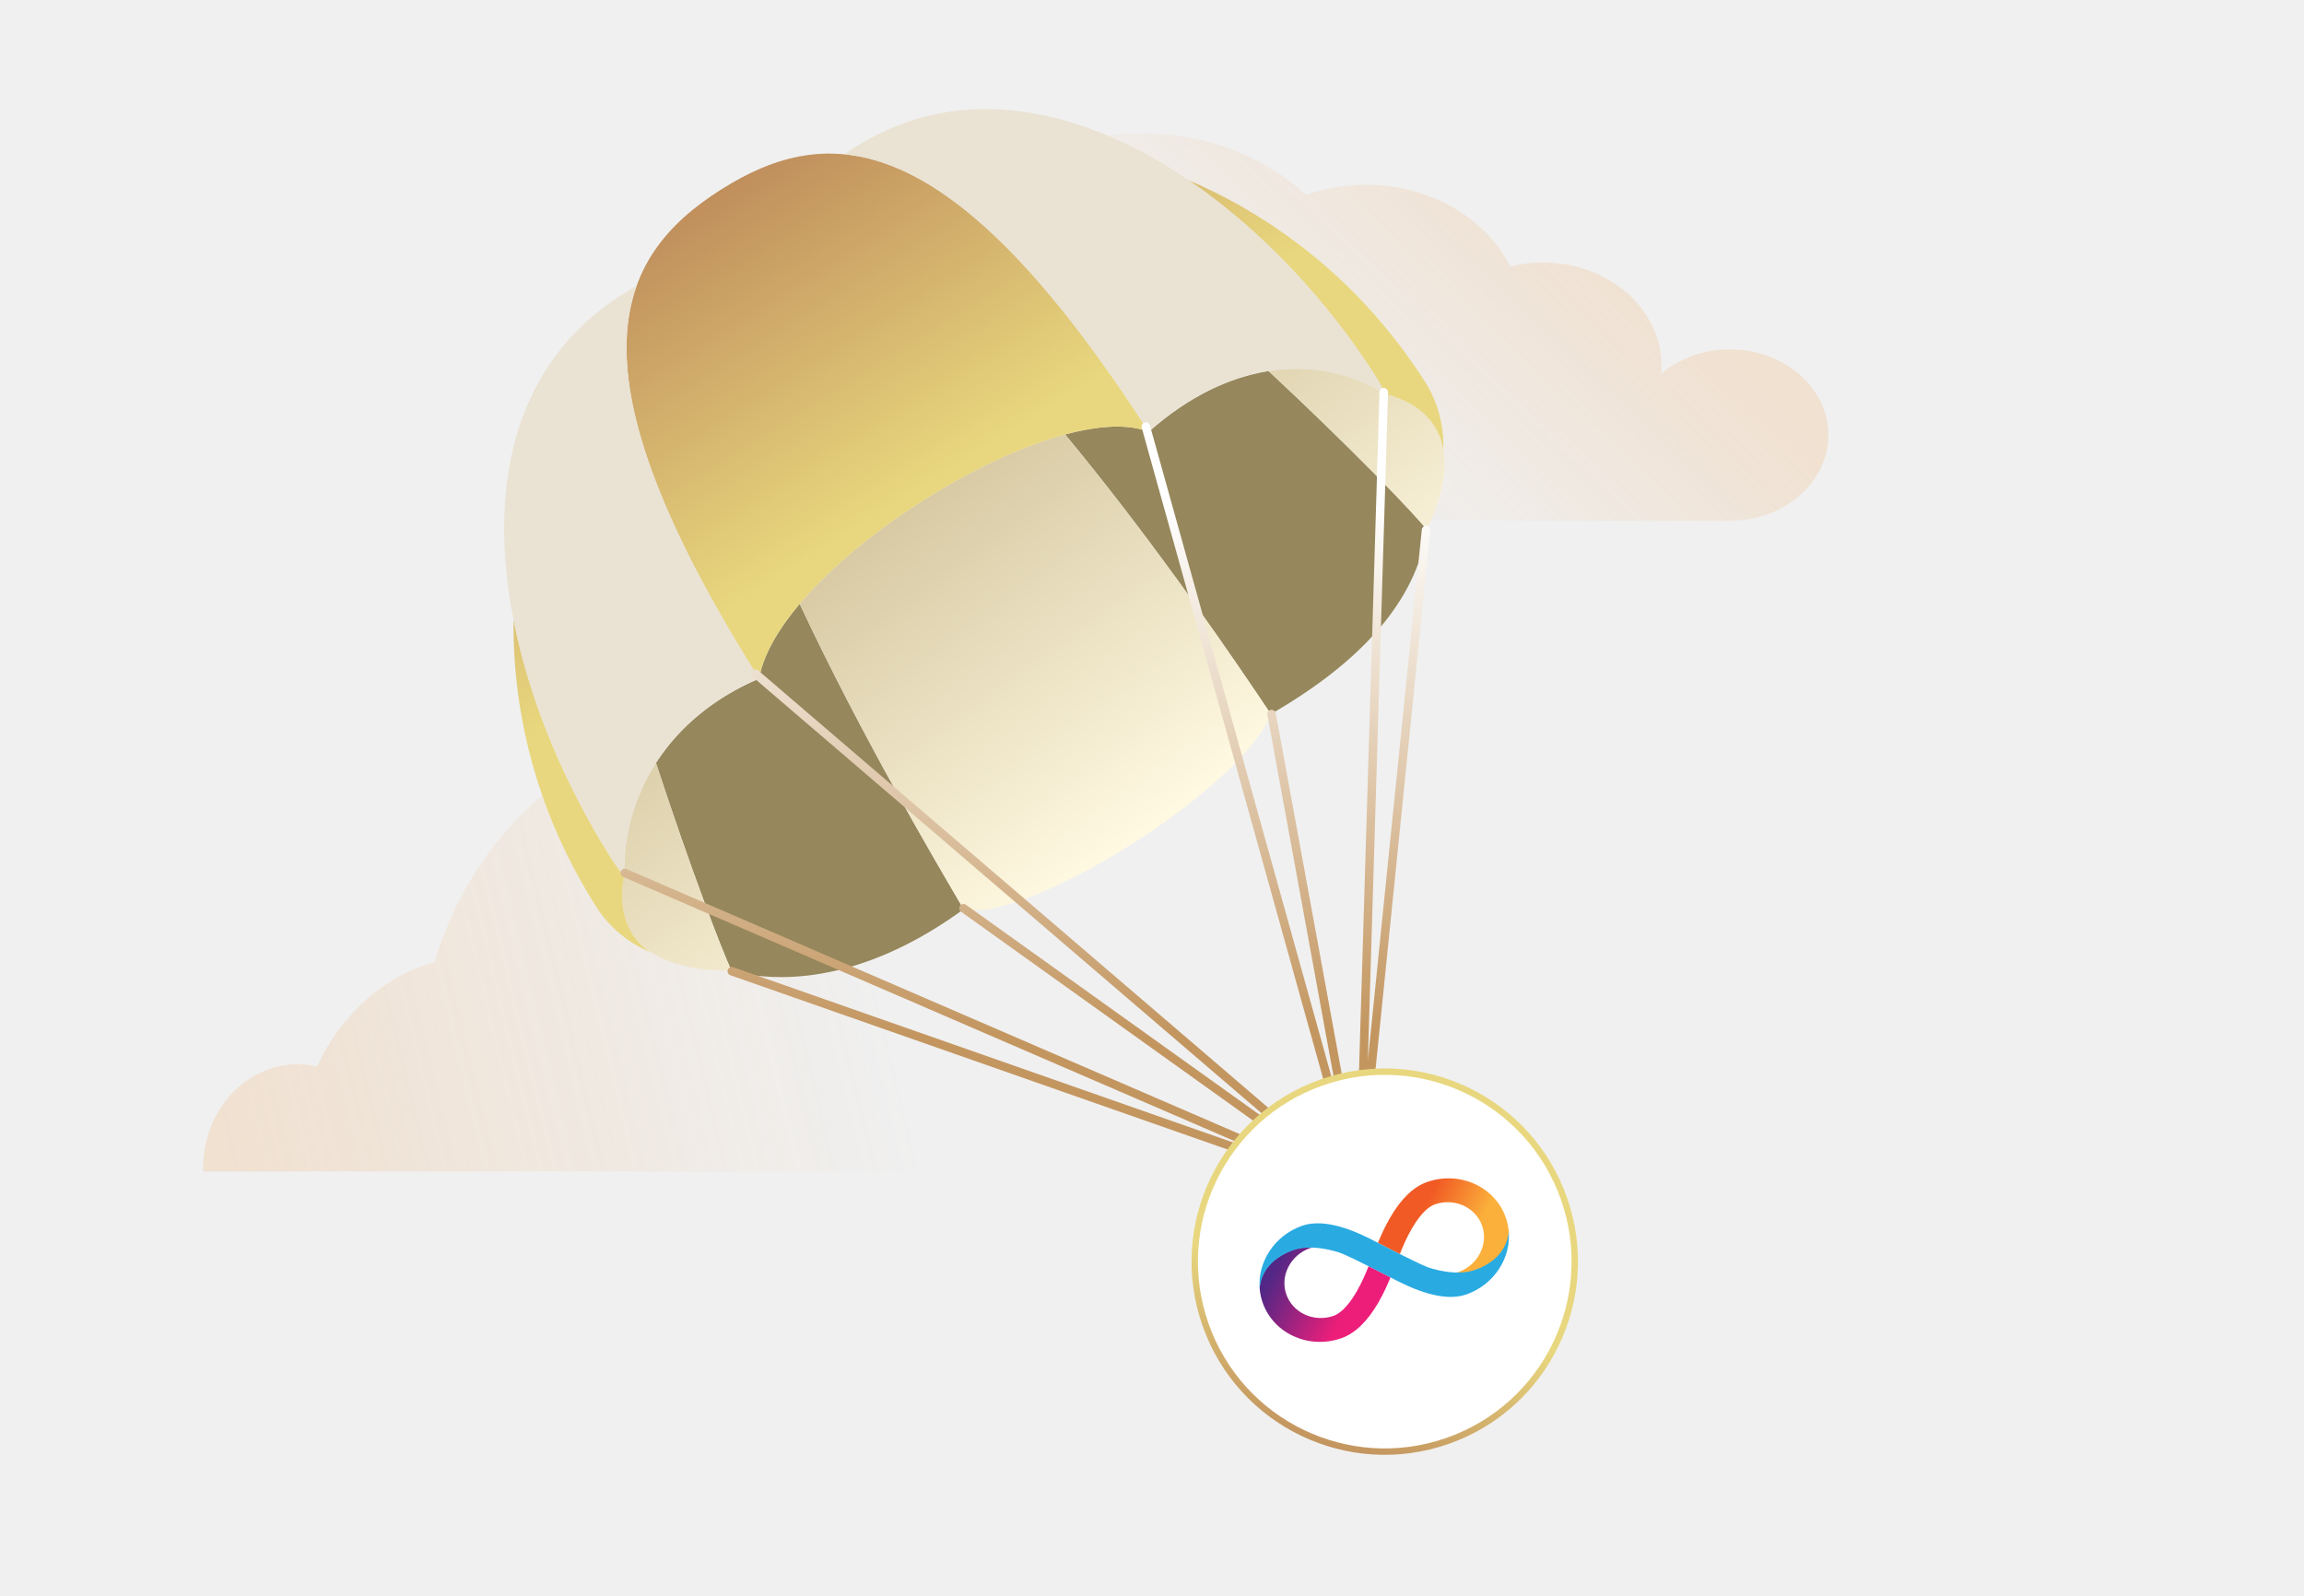
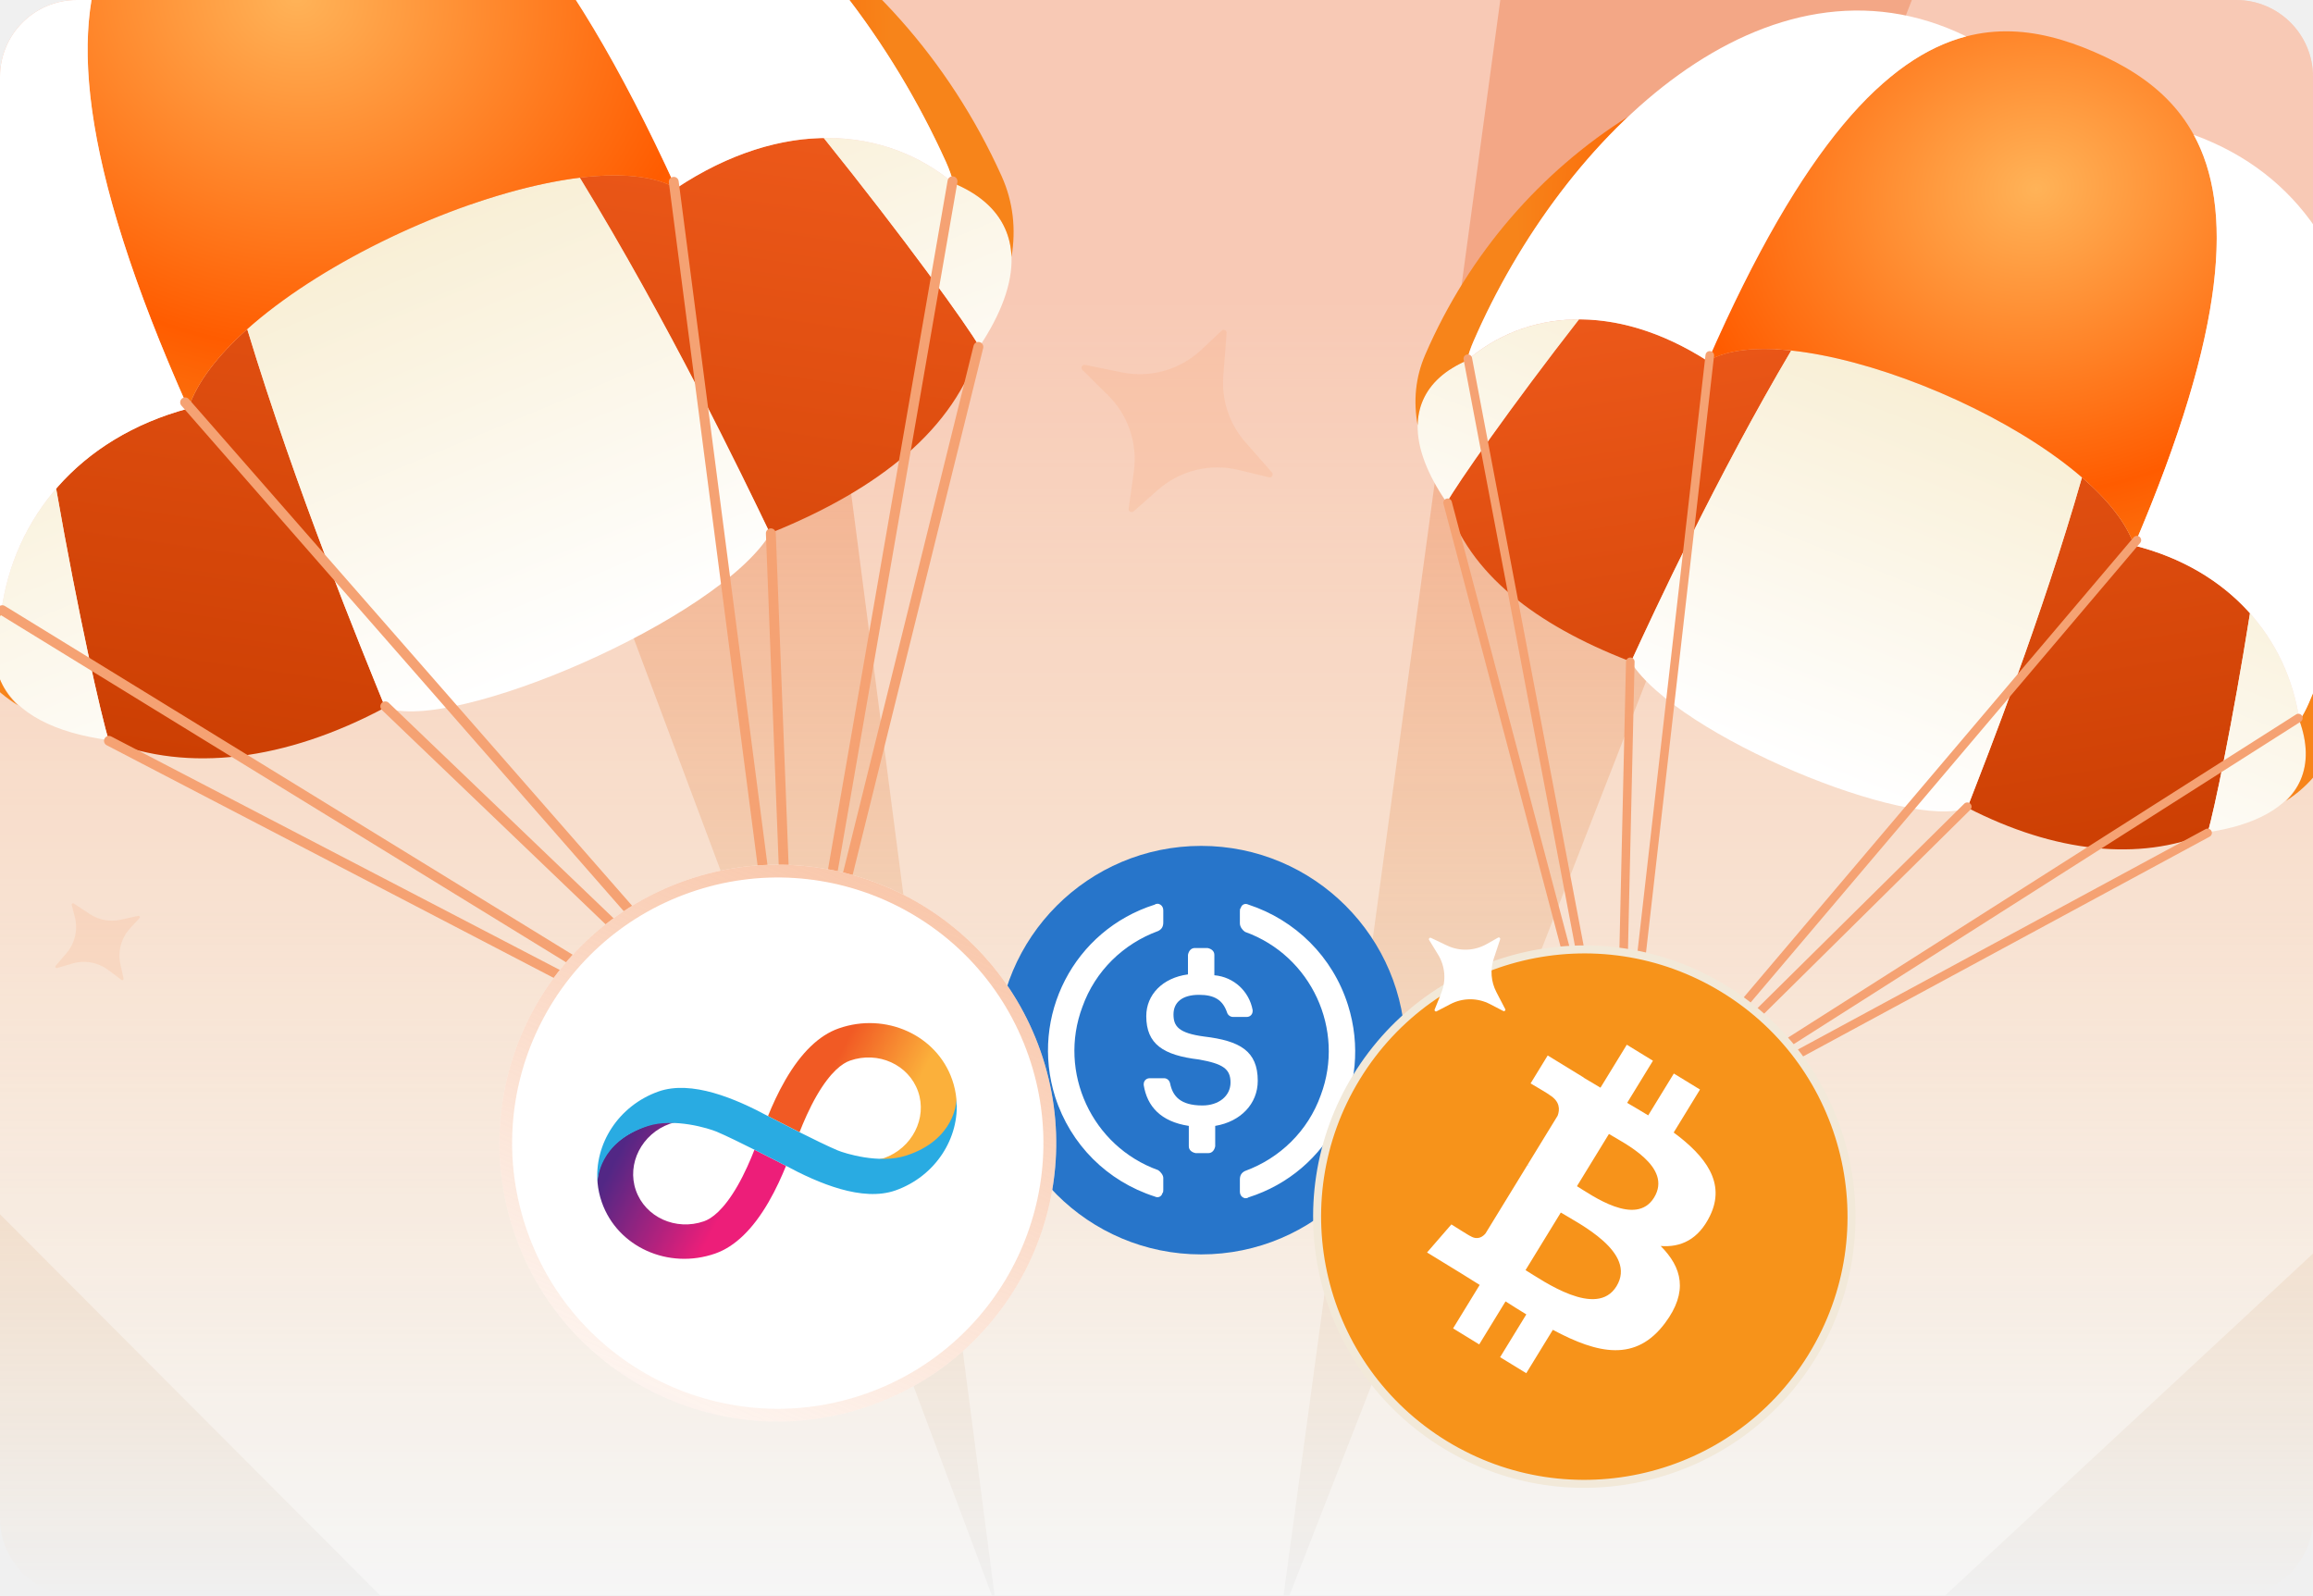
- <svg xmlns="http://www.w3.org/2000/svg" width="361" height="250" viewBox="0 0 361 250" fill="none">
-   <g clip-path="url(#clip0_7000_20280)">
-     <path opacity="0.2" d="M271.043 54.756C266.846 54.756 263.046 56.219 260.265 58.586C260.301 58.174 260.337 57.762 260.337 57.343C260.337 48.389 251.996 41.131 241.708 41.131C239.95 41.131 238.255 41.357 236.643 41.754C232.792 34.208 224.111 28.943 214.012 28.943C210.688 28.943 207.519 29.517 204.622 30.552C198.258 24.624 189.202 20.914 179.145 20.914C159.887 20.914 144.276 34.499 144.276 51.259C144.276 68.018 159.887 81.604 179.145 81.604C179.174 81.604 179.203 81.602 179.232 81.602H271.043C279.527 81.602 286.402 75.65 286.467 68.284V68.179C286.467 60.764 279.563 54.756 271.043 54.756Z" fill="url(#paint0_linear_7000_20280)" />
-     <path opacity="0.2" d="M243.348 168.497C240.66 168.497 238.143 169.296 235.967 170.672C231.72 165.061 225.344 161.474 218.189 161.474C212.615 161.474 207.502 163.643 203.504 167.251C198.848 156.904 189.162 149.789 177.963 149.789C172.291 149.789 167.011 151.621 162.572 154.765C157.328 131.087 137.942 113.506 114.816 113.506C93.015 113.506 74.54 129.132 68.1 150.76C60.025 153.022 53.348 159.093 49.689 167.119C48.709 166.895 47.696 166.775 46.657 166.775C38.455 166.775 31.808 174.093 31.808 183.12C31.808 183.276 31.824 183.427 31.828 183.581H258.141C257.553 175.144 251.162 168.497 243.348 168.497Z" fill="url(#paint1_linear_7000_20280)" />
-     <path fill-rule="evenodd" clip-rule="evenodd" d="M199.158 111.957C194.306 104.722 181.501 85.688 166.892 68.087C172.142 66.674 176.748 66.388 179.984 67.666L179.984 67.665C186.195 62.145 192.632 59.113 198.76 58.14C211.215 69.742 221.644 80.509 223.564 83.016C221.868 94.477 212.839 103.925 199.431 111.72L199.158 111.957ZM118.937 106.342C119.568 102.691 121.885 98.668 125.296 94.631C134.942 115.257 146.559 134.893 150.98 142.479C138.601 151.534 125.818 154.915 114.672 152.209C113.26 149.357 108.005 135.551 102.784 119.549C106.34 114.021 111.761 109.399 118.937 106.342ZM98.255 57.088L98.255 57.088C98.623 62.519 98.622 62.517 98.255 57.088ZM144.138 28.091C147.84 30.147 147.84 30.147 144.138 28.091L144.138 28.091Z" fill="#96875C" />
-     <path fill-rule="evenodd" clip-rule="evenodd" d="M125.296 94.63C134.882 83.278 153.112 71.798 166.893 68.086C181.503 85.689 194.307 104.722 199.158 111.956C193.841 124.414 160.336 144.767 150.981 142.478C146.559 134.892 134.939 115.251 125.296 94.63ZM102.905 119.92C108.023 135.57 113.146 149.049 114.62 152.101C107.26 152.171 101.785 150.318 99.087 146.357C97.509 143.877 97.125 140.773 97.8 137.215C97.71 130.934 99.377 124.902 102.705 119.673L102.784 119.549L102.905 119.92ZM216.987 61.705C220.503 62.607 223.157 64.274 224.736 66.752L224.842 66.924L224.934 67.076L225.021 67.23L225.106 67.384L225.187 67.541L225.278 67.722L225.352 67.879L225.424 68.039L225.493 68.196L225.55 68.336L225.613 68.497L225.673 68.657L225.691 68.709C225.728 68.811 225.764 68.915 225.798 69.019L225.85 69.187L225.865 69.238C225.903 69.364 225.937 69.491 225.971 69.618L226.013 69.788L226.026 69.842C226.047 69.935 226.068 70.028 226.087 70.121L226.124 70.302L226.146 70.424C226.782 73.956 225.848 78.246 223.565 83.014C221.645 80.509 211.216 69.741 198.761 58.14C205.425 57.081 211.729 58.455 216.987 61.705Z" fill="url(#paint2_linear_7000_20280)" />
-     <path fill-rule="evenodd" clip-rule="evenodd" d="M186.237 28.243C200.87 34.494 213.96 45.201 223.268 59.818C225.332 63.058 226.236 66.639 226.151 70.446C225.911 69.101 225.444 67.863 224.736 66.752C223.157 64.273 220.503 62.608 216.987 61.704C216.598 60.787 216.125 59.886 215.567 59.01C208.015 47.151 197.7 36.04 186.237 28.243ZM80.461 97.1C83.02 110.157 88.736 123.447 95.958 134.787C96.516 135.664 97.133 136.474 97.8 137.215C97.125 140.774 97.509 143.878 99.087 146.357C99.795 147.468 100.719 148.416 101.838 149.204C98.347 147.663 95.482 145.325 93.418 142.084C84.476 128.042 80.291 112.382 80.461 97.1ZM118.937 106.342C88.242 57.685 96.255 40.3 112.975 29.708C129.694 19.116 148.877 19.27 179.985 67.664C165.238 61.836 122.02 88.526 118.937 106.342Z" fill="url(#paint3_linear_7000_20280)" />
-     <path fill-rule="evenodd" clip-rule="evenodd" d="M99.741 44.821C95.478 56.757 99.23 75.105 118.937 106.341C104.936 112.306 97.614 124.229 97.8 137.215C97.132 136.474 96.516 135.664 95.958 134.788C77.068 105.124 68.48 62.126 99.741 44.821ZM132.315 24.184C160.505 4.374 196.677 29.345 215.567 59.01C216.125 59.887 216.598 60.786 216.987 61.706C206.895 55.466 192.948 56.14 179.984 67.665C160.013 36.596 144.957 25.409 132.315 24.184Z" fill="#EAE2D3" />
-     <path fill-rule="evenodd" clip-rule="evenodd" d="M200.967 177.276L151.359 141.786C151.06 141.572 150.643 141.641 150.428 141.939C150.213 142.239 150.282 142.654 150.581 142.87L206.993 183.227L98.167 136.188C97.829 136.042 97.435 136.198 97.288 136.534C97.142 136.872 97.297 137.264 97.636 137.411L196.985 180.352L114.887 151.569C114.54 151.446 114.158 151.628 114.036 151.976C113.914 152.323 114.097 152.703 114.445 152.825L212.681 187.267L212.682 187.267L212.685 187.268L212.688 187.269L212.692 187.271L212.694 187.272L212.695 187.272L212.698 187.273L212.7 187.274L212.703 187.275L212.709 187.276L212.71 187.277L212.711 187.277L212.714 187.278L212.716 187.278L212.719 187.28L212.725 187.281L212.727 187.282L212.73 187.283L212.73 187.283L212.735 187.284L212.745 187.287L212.751 187.288L212.765 187.292L212.767 187.292L212.768 187.293L212.774 187.294L212.784 187.296L212.79 187.297L212.79 187.297L212.792 187.297L212.8 187.299L212.806 187.3L212.808 187.3L212.809 187.3L212.817 187.301L212.822 187.302L212.824 187.302L212.827 187.303L212.828 187.303L212.828 187.303L212.833 187.304L212.837 187.304L212.84 187.305L212.843 187.305L212.844 187.305L212.846 187.305L212.849 187.305L212.853 187.306L212.856 187.306L212.859 187.306L212.86 187.306L212.863 187.307L212.866 187.307L212.869 187.307L212.873 187.307L212.875 187.307L212.876 187.308L212.879 187.308L212.882 187.308L212.885 187.308L212.89 187.308L212.891 187.308L212.892 187.308L212.897 187.308L212.898 187.308L212.901 187.308L212.906 187.308L212.907 187.308L212.91 187.309L212.914 187.308L212.916 187.308L212.917 187.308L212.922 187.308L212.923 187.308L212.926 187.308L212.932 187.308L212.933 187.308L212.938 187.308L212.941 187.308L212.942 187.308L212.948 187.308L212.948 187.308L212.949 187.307L212.955 187.307L212.957 187.307L212.96 187.307L212.963 187.307L212.965 187.307L212.968 187.306L212.971 187.306L212.973 187.306L212.976 187.306L212.977 187.305L212.982 187.305L212.987 187.305L212.99 187.304L212.992 187.304L212.993 187.304C213.036 187.299 213.076 187.29 213.116 187.277L213.116 187.277L213.117 187.277L213.126 187.274L213.129 187.273L213.132 187.272L213.138 187.27L213.141 187.269L213.142 187.268L213.148 187.266L213.164 187.26C213.168 187.258 213.174 187.256 213.179 187.254L213.187 187.25L213.193 187.247L213.202 187.243L213.203 187.242L213.203 187.242L213.209 187.24L213.217 187.236L213.218 187.235L213.219 187.234L213.224 187.233L213.225 187.232L213.227 187.231L213.23 187.229L213.233 187.227L213.236 187.226L213.237 187.225L213.238 187.224L213.24 187.224L213.243 187.222L213.247 187.219L213.25 187.218L213.252 187.217L213.253 187.216L213.253 187.216L213.257 187.213L213.262 187.211L213.265 187.209L213.268 187.207L213.272 187.205L213.275 187.202L213.278 187.2L213.282 187.198L213.285 187.196L213.29 187.193L213.292 187.191L213.295 187.189L213.298 187.187L213.303 187.184L213.306 187.181L213.309 187.179L213.311 187.177L213.316 187.174L213.32 187.171L213.322 187.17L213.323 187.168L213.329 187.164L213.332 187.162C213.349 187.153 213.365 187.144 213.383 187.134L213.393 187.128L213.395 187.126L213.396 187.126L213.406 187.119L213.406 187.119C213.49 187.064 213.561 186.99 213.614 186.901L213.614 186.899L213.615 186.896L213.619 186.89L213.621 186.888L213.622 186.885L213.627 186.876L213.627 186.875C213.653 186.826 213.673 186.773 213.687 186.717L213.69 186.702C213.7 186.66 213.704 186.618 213.704 186.575L213.752 184.994L224.101 83.131C224.138 82.766 223.871 82.438 223.504 82.402C223.138 82.364 222.811 82.63 222.773 82.996L214.32 166.199L217.482 61.482C217.492 61.115 217.203 60.807 216.834 60.797C216.466 60.785 216.158 61.075 216.146 61.442L212.541 180.892L199.895 111.776C199.828 111.415 199.48 111.174 199.118 111.241C198.756 111.307 198.515 111.654 198.581 112.016L209.612 172.307L180.178 66.67C180.079 66.316 179.711 66.108 179.356 66.207C179.001 66.304 178.793 66.671 178.891 67.026L211.682 184.708L118.823 105.082C118.544 104.842 118.122 104.874 117.882 105.152C117.642 105.432 117.673 105.852 117.953 106.091L200.967 177.276Z" fill="url(#paint4_linear_7000_20280)" />
-     <g clip-path="url(#clip1_7000_20280)">
-       <circle cx="216.969" cy="197.703" r="29.766" transform="rotate(-19.2943 216.969 197.703)" fill="white" stroke="url(#paint5_linear_7000_20280)" />
-       <path d="M223.595 185.229C221.466 185.975 219.519 187.856 217.802 190.82C216.988 192.225 216.357 193.645 215.902 194.764C215.902 194.764 215.902 194.764 215.911 194.768L215.909 194.761C215.909 194.761 217.543 195.614 219.335 196.514C219.755 195.443 220.381 193.966 221.198 192.546C222.725 189.911 224.008 189.018 224.821 188.733C227.883 187.661 231.202 189.168 232.224 192.089C233.24 194.99 231.579 198.24 228.531 199.329C228.392 199.377 228.207 199.42 227.966 199.454C228.99 199.517 230.044 199.453 230.957 199.134C236.564 197.171 236.408 193.205 236.39 192.92C236.327 192.208 236.172 191.492 235.925 190.786C234.229 185.941 228.693 183.445 223.595 185.229Z" fill="url(#paint6_linear_7000_20280)" />
-       <path d="M210.176 209.702C212.305 208.956 214.252 207.075 215.968 204.112C216.783 202.707 217.414 201.286 217.868 200.167C217.868 200.167 217.868 200.167 217.86 200.163L217.862 200.17C217.862 200.17 216.227 199.317 214.435 198.418C214.016 199.488 213.389 200.965 212.573 202.385C211.046 205.021 209.762 205.913 208.949 206.198C205.885 207.263 202.567 205.757 201.544 202.836C200.528 199.935 202.189 196.685 205.237 195.596C205.376 195.548 205.562 195.504 205.802 195.471C204.778 195.408 203.724 195.472 202.812 195.791C197.204 197.754 197.367 201.718 197.376 201.998C197.442 202.717 197.594 203.427 197.841 204.133C199.541 208.99 205.077 211.487 210.176 209.702Z" fill="url(#paint7_linear_7000_20280)" />
-       <path d="M230.918 199.06C228.023 199.993 224.265 198.822 223.464 198.485C221.392 197.611 216.412 195.028 216.021 194.824C212.34 192.833 207.594 190.831 204.01 192.086L204.003 192.088L203.996 192.09C199.652 193.633 197.006 197.802 197.377 201.998C197.361 201.72 197.517 197.565 202.826 195.851C205.721 194.918 209.504 196.117 210.311 196.452C212.384 197.326 217.363 199.908 217.754 200.113C221.433 202.097 226.179 204.099 229.763 202.845L229.77 202.842L229.777 202.84C234.121 201.297 236.773 197.126 236.396 192.932C236.405 193.213 236.231 197.338 230.918 199.06Z" fill="#29ABE2" />
+ <svg xmlns="http://www.w3.org/2000/svg" width="361" height="249" viewBox="0 0 361 249" fill="none">
+   <g clip-path="url(#clip0_8159_139081)">
+     <rect width="361" height="249" rx="12" fill="url(#paint0_linear_8159_139081)" fill-opacity="0.7" />
+     <g opacity="0.64">
+       <path opacity="0.6" d="M217.302 416.242L-398.241 132.549L-345.989 33.478L233.83 409.748L217.302 416.242Z" fill="white" />
+       <path opacity="0.6" d="M143.697 416.242L759.24 132.549L706.988 33.478L127.17 409.748L143.697 416.242Z" fill="white" />
+       <path opacity="0.6" d="M178.778 407.614L255.812 -159.361L102.186 -158.513L178.778 429.915L178.778 407.614Z" fill="white" />
+       <path opacity="0.6" d="M187.259 377.27L-191.005 -2L8.499 -141.955L204.459 381.686L187.259 377.27Z" fill="white" />
+       <path opacity="0.6" d="M167.545 375.448L627.995 -52.499L353.497 -141.245L150.285 379.624L167.545 375.448Z" fill="white" />
    </g>
+     <g clip-path="url(#clip1_8159_139081)">
+       <circle cx="187.472" cy="163.898" r="31.879" fill="#2775CA" />
+       <path d="M196.304 168.68C196.304 164.031 193.514 162.437 187.935 161.773C183.95 161.241 183.153 160.179 183.153 158.319C183.153 156.459 184.482 155.264 187.138 155.264C189.529 155.264 190.858 156.061 191.522 158.053C191.655 158.452 192.053 158.717 192.452 158.717H194.577C195.108 158.717 195.507 158.319 195.507 157.788V157.655C194.975 154.732 192.584 152.474 189.529 152.209V149.021C189.529 148.489 189.131 148.091 188.467 147.958H186.474C185.943 147.958 185.544 148.356 185.411 149.021V152.076C181.426 152.607 178.903 155.264 178.903 158.585C178.903 162.968 181.559 164.695 187.138 165.359C190.858 166.023 192.053 166.82 192.053 168.945C192.053 171.071 190.193 172.532 187.67 172.532C184.216 172.532 183.02 171.071 182.622 169.078C182.489 168.547 182.091 168.281 181.692 168.281H179.434C178.903 168.281 178.504 168.68 178.504 169.211V169.344C179.036 172.665 181.161 175.055 185.544 175.72V178.908C185.544 179.439 185.943 179.837 186.607 179.97H188.599C189.131 179.97 189.529 179.572 189.662 178.908V175.72C193.647 175.055 196.304 172.266 196.304 168.68Z" fill="white" />
+       <path d="M180.763 182.627C170.402 178.908 165.088 167.352 168.941 157.124C170.933 151.545 175.317 147.294 180.763 145.302C181.294 145.036 181.559 144.638 181.559 143.973V142.114C181.559 141.582 181.294 141.184 180.763 141.051C180.63 141.051 180.364 141.051 180.231 141.184C167.612 145.169 160.705 158.585 164.69 171.204C167.081 178.642 172.793 184.354 180.231 186.745C180.763 187.01 181.294 186.745 181.427 186.213C181.559 186.081 181.559 185.948 181.559 185.682V183.823C181.559 183.424 181.161 182.893 180.763 182.627ZM194.843 141.184C194.311 140.918 193.78 141.184 193.647 141.715C193.514 141.848 193.514 141.981 193.514 142.247V144.106C193.514 144.638 193.913 145.169 194.311 145.435C204.672 149.154 209.985 160.71 206.133 170.938C204.141 176.517 199.757 180.768 194.311 182.76C193.78 183.026 193.514 183.424 193.514 184.088V185.948C193.514 186.479 193.78 186.878 194.311 187.01C194.444 187.01 194.71 187.01 194.843 186.878C207.461 182.893 214.369 169.477 210.384 156.858C207.993 149.287 202.148 143.575 194.843 141.184Z" fill="white" />
+     </g>
+     <path fill-rule="evenodd" clip-rule="evenodd" d="M254.536 103.336C258.199 95.39 267.876 74.48 279.566 54.708C274.144 54.131 269.538 54.571 266.536 56.35L266.536 56.348C259.515 51.845 252.663 49.848 246.441 49.847C235.937 63.324 227.309 75.654 225.803 78.445C229.29 89.556 239.722 97.515 254.228 103.144L254.536 103.336ZM333.086 85.141C331.885 81.615 328.957 77.986 324.943 74.515C318.644 96.509 310.238 117.831 307.056 126.058C320.743 133.1 333.934 134.445 344.544 130.005C345.493 126.951 348.519 112.418 351.165 95.711C346.771 90.782 340.674 87.046 333.086 85.141ZM345.797 32.99L345.796 32.99C346.289 38.439 346.289 38.437 345.797 32.99ZM295.789 11.421C292.447 14.044 292.448 14.044 295.789 11.421L295.789 11.421Z" fill="url(#paint1_linear_8159_139081)" />
+     <path fill-rule="evenodd" clip-rule="evenodd" d="M324.943 74.514C313.659 64.752 293.797 56.223 279.566 54.706C267.875 74.48 258.198 95.39 254.535 103.335C261.766 114.866 298.153 129.801 307.056 126.057C310.238 117.829 318.646 96.503 324.943 74.514ZM351.103 96.098C348.504 112.44 345.557 126.627 344.579 129.889C351.878 128.801 357.007 126.099 359.054 121.743C360.226 119.033 360.116 115.891 358.886 112.464C357.984 106.215 355.383 100.489 351.262 95.821L351.164 95.71L351.103 96.098ZM228.955 56.253C225.615 57.702 223.25 59.774 222.077 62.483L222 62.67L221.933 62.835L221.871 63.002L221.811 63.168L221.755 63.336L221.695 63.531L221.646 63.698L221.599 63.868L221.556 64.035L221.521 64.183L221.485 64.353L221.45 64.521L221.441 64.575C221.42 64.683 221.401 64.791 221.384 64.9L221.359 65.075L221.352 65.128C221.334 65.259 221.32 65.391 221.307 65.522L221.292 65.698L221.287 65.753C221.282 65.848 221.276 65.944 221.271 66.04L221.263 66.225L221.26 66.35C221.188 69.956 222.789 74.068 225.802 78.442C227.308 75.653 235.937 63.323 246.44 49.846C239.674 49.843 233.649 52.199 228.955 56.253Z" fill="url(#paint2_linear_8159_139081)" />
+     <path fill-rule="evenodd" clip-rule="evenodd" d="M254.125 18.195C240.621 26.703 229.349 39.392 222.437 55.368C220.905 58.909 220.574 62.607 221.259 66.373C221.284 64.999 221.552 63.697 222.078 62.483C223.25 59.774 225.615 57.703 228.954 56.252C229.195 55.28 229.521 54.312 229.936 53.354C235.543 40.392 244.004 27.739 254.125 18.195ZM369.728 69.912C369.253 83.278 365.69 97.371 360.327 109.765C359.913 110.724 359.43 111.624 358.886 112.465C360.116 115.892 360.226 119.034 359.054 121.743C358.528 122.958 357.763 124.044 356.779 125.003C359.993 122.924 362.461 120.152 363.993 116.609C370.633 101.262 372.307 85.057 369.728 69.912ZM333.086 85.141C355.806 32.006 345.129 16.008 326.902 8.123C308.675 0.238 289.705 3.409 266.535 56.348C280.218 48.241 327.223 67.938 333.086 85.141Z" fill="url(#paint3_radial_8159_139081)" />
+     <path fill-rule="evenodd" clip-rule="evenodd" d="M342.39 21.044C348.494 32.223 347.673 51.029 333.086 85.139C347.891 88.858 357.022 99.543 358.886 112.465C359.43 111.624 359.913 110.723 360.328 109.765C374.354 77.344 376.075 33.305 342.39 21.044ZM306.88 5.681C275.841 -9.55 243.962 20.931 229.936 53.353C229.521 54.312 229.195 55.279 228.955 56.253C237.964 48.471 251.88 46.946 266.535 56.348C281.41 22.361 294.554 8.887 306.88 5.681Z" fill="white" />
+     <path fill-rule="evenodd" clip-rule="evenodd" d="M263.048 168.467L306.573 125.429C306.835 125.17 307.259 125.172 307.519 125.434C307.779 125.699 307.777 126.121 307.514 126.382L258.02 175.323L358.362 111.502C358.674 111.304 359.088 111.397 359.286 111.708C359.484 112.02 359.392 112.434 359.081 112.633L267.477 170.894L344.231 129.403C344.556 129.226 344.962 129.347 345.138 129.673C345.314 129.998 345.192 130.404 344.867 130.58L253.025 180.228L253.024 180.229L253.021 180.231L253.018 180.232L253.014 180.234L253.013 180.235L253.011 180.236L253.009 180.237L253.007 180.238L253.005 180.24L252.999 180.242L252.998 180.243L252.996 180.244L252.994 180.245L252.992 180.246L252.99 180.247L252.984 180.25L252.981 180.251L252.978 180.252L252.979 180.252L252.974 180.254L252.965 180.259L252.959 180.261L252.945 180.267L252.944 180.267L252.942 180.268L252.937 180.27L252.927 180.274L252.921 180.276L252.921 180.276L252.92 180.276L252.912 180.279L252.906 180.281L252.905 180.281L252.903 180.282L252.896 180.284L252.89 180.286L252.889 180.286L252.886 180.287L252.885 180.288L252.885 180.288L252.881 180.289L252.876 180.29L252.873 180.291L252.871 180.292L252.869 180.292L252.868 180.292L252.865 180.293L252.861 180.294L252.858 180.295L252.855 180.296L252.854 180.296L252.851 180.297L252.848 180.297L252.845 180.298L252.841 180.299L252.839 180.299L252.838 180.3L252.835 180.3L252.832 180.301L252.829 180.301L252.825 180.302L252.823 180.303L252.822 180.303L252.818 180.304L252.816 180.304L252.813 180.304L252.809 180.305L252.808 180.305L252.805 180.306L252.8 180.307L252.799 180.307L252.797 180.307L252.793 180.308L252.792 180.308L252.789 180.308L252.783 180.309L252.782 180.309L252.777 180.31L252.774 180.31L252.773 180.31L252.767 180.311L252.767 180.311L252.766 180.311L252.76 180.312L252.758 180.312L252.755 180.312L252.752 180.312L252.749 180.313L252.747 180.313L252.744 180.313L252.742 180.313L252.739 180.313L252.738 180.313L252.733 180.314L252.727 180.314L252.724 180.314L252.723 180.314L252.722 180.314C252.679 180.316 252.637 180.314 252.596 180.307L252.596 180.307L252.594 180.307L252.585 180.306L252.582 180.305L252.579 180.304L252.573 180.304L252.57 180.303L252.568 180.302L252.562 180.301L252.546 180.298C252.541 180.297 252.535 180.295 252.53 180.294L252.521 180.291L252.515 180.29L252.505 180.287L252.504 180.287L252.504 180.286L252.498 180.285L252.49 180.282L252.488 180.282L252.487 180.281L252.482 180.28L252.48 180.279L252.479 180.278L252.476 180.278L252.472 180.276L252.469 180.276L252.468 180.274L252.466 180.274L252.465 180.274L252.461 180.272L252.457 180.27L252.454 180.269L252.452 180.269L252.45 180.268L252.45 180.268L252.446 180.266L252.441 180.264L252.438 180.263L252.435 180.262L252.43 180.26L252.427 180.258L252.423 180.256L252.419 180.255L252.415 180.253L252.411 180.251L252.407 180.25L252.404 180.248L252.401 180.246L252.396 180.244L252.393 180.242L252.39 180.24L252.387 180.239L252.382 180.236L252.377 180.234L252.375 180.233L252.373 180.232L252.367 180.228L252.364 180.227C252.345 180.221 252.328 180.214 252.309 180.207L252.298 180.202L252.296 180.201L252.294 180.201L252.283 180.196L252.283 180.196C252.192 180.154 252.11 180.092 252.044 180.012L252.043 180.01L252.041 180.007L252.036 180.002L252.034 180L252.033 179.998L252.027 179.99L252.027 179.988C251.993 179.944 251.964 179.894 251.942 179.841L251.937 179.826C251.92 179.786 251.909 179.745 251.903 179.703L251.605 178.14L225.29 78.643C225.196 78.286 225.409 77.918 225.766 77.825C226.123 77.729 226.489 77.942 226.584 78.299L248.078 159.571L228.43 56.108C228.362 55.746 228.599 55.395 228.964 55.327C229.326 55.258 229.677 55.497 229.746 55.859L252.158 173.878L253.778 103.272C253.787 102.903 254.094 102.61 254.463 102.619C254.832 102.627 255.125 102.933 255.117 103.304L253.704 164.894L266.187 55.39C266.229 55.023 266.561 54.758 266.928 54.801C267.295 54.842 267.559 55.173 267.518 55.542L253.61 177.531L333.001 83.871C333.24 83.589 333.662 83.554 333.944 83.793C334.226 84.032 334.261 84.455 334.022 84.736L263.048 168.467Z" fill="#F5A273" />
+     <g clip-path="url(#clip2_8159_139081)">
+       <path d="M282.831 211.664L282.723 211.84C270.65 231.338 245.072 237.434 225.488 225.441C205.854 213.415 199.683 187.742 211.712 168.107L211.712 168.107C223.738 148.466 249.412 142.296 269.048 154.322L269.048 154.322C288.69 166.35 294.859 192.025 282.831 211.664Z" fill="#F7931A" stroke="#F2E9D9" stroke-width="1.246" />
+       <path d="M266.89 189.739C269.387 184.619 266.206 180.442 261.218 176.753L265.326 170.046L261.242 167.547L257.243 174.077C256.17 173.419 255.06 172.769 253.956 172.123L257.983 165.55L253.902 163.051L249.794 169.755C248.9 169.232 248.021 168.717 247.175 168.199L247.187 168.177L241.557 164.727L238.887 169.088C238.887 169.088 241.938 170.877 241.854 170.901C243.507 171.914 243.457 173.204 243.107 174.129L238.428 181.769C238.541 181.84 238.687 181.935 238.842 182.062C238.705 181.979 238.561 181.889 238.41 181.799L231.853 192.502C231.462 192.978 230.648 193.62 229.491 192.914C229.515 192.993 226.523 191.096 226.523 191.096L222.726 195.475L228.039 198.729C229.027 199.336 229.99 199.948 230.942 200.539L226.789 207.323L230.867 209.822L234.978 203.11C236.083 203.819 237.161 204.491 238.22 205.139L234.127 211.818L238.21 214.318L242.359 207.547C249.464 211.357 255.327 212.571 259.871 206.49C263.532 201.596 262.508 197.785 259.185 194.463C262.291 194.708 265.071 193.491 266.892 189.741L266.891 189.739L266.89 189.739ZM252.295 200.745C249.192 205.816 240.865 199.923 238.096 198.231L243.602 189.244C246.369 190.94 255.533 195.458 252.295 200.745L252.295 200.745ZM258.162 186.902C255.336 191.513 248.426 186.541 246.121 185.13L251.114 176.979C253.419 178.391 261.108 182.092 258.162 186.902L258.162 186.902Z" fill="white" />
+     </g>
+     <path fill-rule="evenodd" clip-rule="evenodd" d="M120.208 83.295C115.845 74.209 104.32 50.297 90.497 27.733C96.733 26.97 102.046 27.394 105.536 29.389L105.537 29.387C113.543 24.073 121.399 21.649 128.567 21.535C140.909 36.87 151.07 50.917 152.855 54.104C149.039 66.966 137.167 76.323 120.559 83.069L120.208 83.295ZM29.397 63.755C30.718 59.672 34.025 55.439 38.586 51.368C46.238 76.589 56.306 100.998 60.12 110.416C44.482 118.776 29.311 120.563 17.01 115.64C15.862 112.14 12.114 95.454 8.764 76.257C13.736 70.5 20.692 66.087 29.397 63.755ZM13.815 3.912L13.815 3.912C13.346 10.197 13.346 10.195 13.815 3.912ZM71.029 -21.836C74.925 -18.874 74.925 -18.874 71.029 -21.836L71.029 -21.836Z" fill="url(#paint4_linear_8159_139081)" />
+     <path fill-rule="evenodd" clip-rule="evenodd" d="M38.587 51.367C51.408 39.92 74.133 29.737 90.498 27.732C104.322 50.299 115.845 74.21 120.208 83.296C112.087 96.709 70.443 114.569 60.121 110.416C56.306 100.997 46.237 76.583 38.587 51.367ZM8.842 76.702C12.132 95.48 15.782 111.768 16.968 115.509C8.54 114.387 2.583 111.368 0.147 106.386C-1.252 103.285 -1.183 99.664 0.173 95.696C1.098 88.481 3.992 81.838 8.654 76.386L8.765 76.257L8.842 76.702ZM148.824 28.6C152.697 30.208 155.459 32.553 156.859 35.652L156.951 35.866L157.031 36.055L157.106 36.246L157.177 36.436L157.245 36.629L157.319 36.852L157.378 37.044L157.435 37.239L157.487 37.43L157.53 37.6L157.575 37.795L157.618 37.989L157.63 38.051C157.656 38.174 157.68 38.298 157.701 38.424L157.733 38.624L157.742 38.686C157.765 38.837 157.783 38.988 157.802 39.139L157.821 39.341L157.828 39.404C157.836 39.514 157.845 39.625 157.852 39.734L157.864 39.947L157.87 40.092C158.019 44.244 156.248 49.01 152.856 54.103C151.071 50.917 140.909 36.87 128.567 21.535C136.361 21.41 143.344 24.015 148.824 28.6Z" fill="url(#paint5_linear_8159_139081)" />
+     <path fill-rule="evenodd" clip-rule="evenodd" d="M119.143 -14.785C134.852 -5.228 148.066 9.184 156.316 27.462C158.145 31.513 158.592 35.766 157.871 40.117C157.817 38.535 157.486 37.04 156.858 35.651C155.459 32.551 152.697 30.209 148.825 28.598C148.53 27.483 148.137 26.373 147.642 25.277C140.949 10.448 130.974 -3.974 119.143 -14.785ZM-13.085 46.875C-12.297 62.262 -7.937 78.431 -1.537 92.611C-1.042 93.708 -0.47 94.737 0.172 95.696C-1.183 99.664 -1.252 103.286 0.147 106.386C0.774 107.775 1.675 109.012 2.826 110.099C-0.913 107.762 -3.807 104.614 -5.636 100.561C-13.561 83.003 -15.782 64.367 -13.085 46.875ZM29.398 63.755C2.267 2.96 14.277 -15.661 35.13 -25.073C55.983 -34.485 77.893 -31.175 105.537 29.387C89.629 20.296 35.84 43.834 29.398 63.755Z" fill="url(#paint6_radial_8159_139081)" />
+     <path fill-rule="evenodd" clip-rule="evenodd" d="M17.523 -9.91C10.694 3.077 11.98 24.725 29.398 63.753C12.412 68.304 2.087 80.776 0.173 95.695C-0.47 94.736 -1.042 93.707 -1.536 92.611C-18.279 55.519 -21.056 4.822 17.523 -9.91ZM58.15 -28.247C93.629 -46.352 130.9 -11.817 147.642 25.276C148.137 26.374 148.53 27.482 148.825 28.599C138.306 19.798 122.249 18.293 105.537 29.387C87.79 -9.494 72.406 -24.777 58.15 -28.247Z" fill="white" />
+     <path fill-rule="evenodd" clip-rule="evenodd" d="M111.579 158.473L60.666 109.684C60.359 109.39 59.871 109.4 59.576 109.707C59.282 110.016 59.292 110.503 59.599 110.799L117.495 166.279L0.759 94.576C0.397 94.354 -0.079 94.469 -0.301 94.83C-0.524 95.194 -0.41 95.668 -0.048 95.892L106.522 161.349L17.36 114.941C16.983 114.743 16.517 114.89 16.32 115.269C16.124 115.646 16.271 116.112 16.648 116.308L123.337 171.84L123.338 171.841L123.342 171.842L123.345 171.844L123.35 171.846L123.351 171.847L123.353 171.848L123.356 171.85L123.358 171.85L123.361 171.852L123.367 171.855L123.369 171.856L123.37 171.857L123.373 171.858L123.375 171.859L123.378 171.861L123.385 171.863L123.388 171.865L123.391 171.866L123.391 171.866L123.396 171.868L123.407 171.873L123.414 171.876L123.43 171.883L123.431 171.883L123.433 171.884L123.439 171.886L123.451 171.89L123.457 171.892L123.457 171.892L123.459 171.893L123.469 171.896L123.475 171.898L123.477 171.898L123.478 171.899L123.486 171.902L123.493 171.903L123.495 171.904L123.498 171.905L123.5 171.905L123.5 171.905L123.504 171.907L123.509 171.908L123.513 171.909L123.516 171.91L123.518 171.91L123.519 171.911L123.523 171.911L123.528 171.913L123.531 171.913L123.534 171.914L123.536 171.914L123.539 171.915L123.542 171.916L123.546 171.916L123.551 171.918L123.552 171.918L123.554 171.918L123.557 171.919L123.561 171.92L123.564 171.92L123.569 171.921L123.571 171.921L123.572 171.922L123.577 171.923L123.579 171.923L123.582 171.923L123.587 171.924L123.589 171.924L123.592 171.925L123.597 171.926L123.599 171.926L123.601 171.926L123.606 171.927L123.607 171.927L123.611 171.927L123.617 171.928L123.619 171.928L123.624 171.929L123.627 171.929L123.629 171.929L123.636 171.93L123.636 171.93L123.637 171.93L123.644 171.931L123.646 171.931L123.649 171.931L123.653 171.931L123.656 171.932L123.659 171.932L123.663 171.932L123.664 171.932L123.668 171.932L123.669 171.932L123.675 171.933L123.681 171.933L123.685 171.933L123.686 171.933L123.688 171.933C123.737 171.934 123.786 171.931 123.833 171.923L123.833 171.923L123.834 171.922L123.845 171.921L123.848 171.92L123.852 171.919L123.859 171.918L123.862 171.917L123.864 171.916L123.871 171.915L123.891 171.911C123.896 171.909 123.903 171.908 123.908 171.906L123.919 171.903L123.926 171.901L123.937 171.898L123.939 171.897L123.939 171.897L123.946 171.895L123.955 171.892L123.956 171.891L123.958 171.891L123.964 171.889L123.965 171.888L123.967 171.887L123.971 171.886L123.974 171.885L123.978 171.884L123.98 171.882L123.982 171.882L123.983 171.882L123.987 171.88L123.992 171.878L123.996 171.877L123.998 171.875L124 171.875L124 171.875L124.005 171.872L124.01 171.87L124.014 171.869L124.018 171.867L124.023 171.865L124.027 171.863L124.031 171.861L124.036 171.859L124.04 171.857L124.045 171.855L124.049 171.853L124.052 171.851L124.056 171.849L124.062 171.846L124.065 171.844L124.069 171.842L124.073 171.84L124.078 171.837L124.084 171.834L124.086 171.833L124.088 171.831L124.095 171.828L124.099 171.826C124.12 171.819 124.14 171.811 124.162 171.802L124.174 171.796L124.176 171.795L124.178 171.795L124.191 171.789L124.191 171.788C124.295 171.739 124.389 171.666 124.464 171.572L124.464 171.571L124.466 171.567L124.472 171.561L124.474 171.559L124.476 171.556L124.483 171.547L124.483 171.545C124.521 171.493 124.553 171.436 124.577 171.374L124.583 171.357C124.602 171.31 124.613 171.262 124.62 171.214L124.934 169.409L153.45 54.323C153.552 53.91 153.3 53.491 152.887 53.389C152.474 53.286 152.057 53.538 151.953 53.951L128.662 147.955L149.427 28.423C149.499 28.004 149.219 27.604 148.798 27.532C148.379 27.459 147.98 27.741 147.906 28.16L124.221 164.509L121.08 83.208C121.063 82.783 120.705 82.451 120.279 82.468C119.854 82.484 119.522 82.842 119.538 83.269L122.278 154.188L105.921 28.277C105.866 27.855 105.479 27.556 105.057 27.612C104.635 27.666 104.337 28.052 104.392 28.476L122.614 168.743L29.474 62.291C29.194 61.97 28.706 61.938 28.386 62.217C28.065 62.498 28.033 62.986 28.313 63.306L111.579 158.473Z" fill="#F5A273" />
+     <g clip-path="url(#clip3_8159_139081)">
+       <circle cx="121.389" cy="178.412" r="43.45" transform="rotate(-19.2943 121.389 178.412)" fill="white" />
+       <circle cx="121.389" cy="178.412" r="42.45" transform="rotate(-19.2943 121.389 178.412)" stroke="url(#paint7_linear_8159_139081)" stroke-opacity="0.6" stroke-width="2" />
+       <path d="M130.902 160.504C127.845 161.574 125.05 164.275 122.586 168.529C121.416 170.546 120.51 172.585 119.858 174.191C119.858 174.191 119.858 174.191 119.871 174.197L119.867 174.188C119.867 174.188 122.214 175.412 124.787 176.703C125.389 175.167 126.288 173.047 127.46 171.008C129.652 167.224 131.495 165.943 132.662 165.534C137.058 163.995 141.822 166.158 143.29 170.351C144.748 174.516 142.364 179.181 137.988 180.745C137.788 180.814 137.522 180.876 137.176 180.924C138.647 181.015 140.16 180.923 141.47 180.465C149.52 177.647 149.296 171.953 149.27 171.545C149.179 170.523 148.957 169.494 148.603 168.48C146.168 161.526 138.221 157.942 130.902 160.504Z" fill="url(#paint8_linear_8159_139081)" />
+       <path d="M111.637 195.637C114.694 194.567 117.489 191.866 119.953 187.612C121.123 185.595 122.029 183.556 122.681 181.95C122.681 181.95 122.681 181.95 122.668 181.944L122.671 181.953C122.671 181.953 120.325 180.729 117.752 179.438C117.15 180.974 116.251 183.094 115.078 185.133C112.886 188.917 111.044 190.198 109.876 190.607C105.478 192.137 100.714 189.974 99.246 185.781C97.787 181.615 100.172 176.95 104.548 175.387C104.747 175.317 105.013 175.255 105.359 175.208C103.889 175.117 102.375 175.208 101.065 175.667C93.015 178.485 93.249 184.175 93.262 184.578C93.356 185.609 93.575 186.628 93.93 187.642C96.371 194.615 104.318 198.199 111.637 195.637Z" fill="url(#paint9_linear_8159_139081)" />
+       <path d="M141.414 180.359C137.258 181.699 131.864 180.018 130.714 179.534C127.738 178.279 120.59 174.572 120.029 174.278C114.744 171.42 107.93 168.546 102.785 170.347L102.775 170.35L102.766 170.354C96.529 172.568 92.731 178.553 93.263 184.577C93.24 184.178 93.465 178.213 101.086 175.753C105.242 174.413 110.672 176.134 111.831 176.615C114.807 177.869 121.955 181.577 122.517 181.871C127.797 184.719 134.612 187.594 139.757 185.792L139.766 185.789L139.776 185.786C146.013 183.571 149.82 177.583 149.279 171.563C149.292 171.965 149.042 177.887 141.414 180.359Z" fill="#29ABE2" />
+     </g>
+     <path d="M233.813 146.337C233.991 146.236 234.199 146.407 234.135 146.601L233.129 149.639C232.561 151.354 232.711 153.226 233.544 154.829L234.926 157.49C235.027 157.683 234.819 157.891 234.625 157.791L232.55 156.713C230.612 155.705 228.304 155.707 226.367 156.718L224.222 157.837C224.039 157.933 223.835 157.749 223.912 157.557L224.95 154.965C225.736 153.003 225.549 150.785 224.446 148.982L223.046 146.693C222.93 146.504 223.132 146.28 223.332 146.375L225.844 147.57C227.811 148.506 230.112 148.426 232.01 147.355L233.813 146.337Z" fill="white" />
+     <path opacity="0.16" d="M190.66 51.608C190.971 51.315 191.48 51.558 191.446 51.984L190.925 58.668C190.631 62.441 191.875 66.173 194.373 69.016L198.521 73.734C198.822 74.076 198.503 74.604 198.06 74.496L193.298 73.345C188.85 72.269 184.157 73.431 180.725 76.459L176.924 79.811C176.599 80.098 176.092 79.826 176.152 79.396L176.963 73.603C177.577 69.219 176.085 64.802 172.937 61.689L168.94 57.736C168.61 57.409 168.907 56.853 169.363 56.946L175.07 58.116C179.542 59.032 184.181 57.714 187.503 54.583L190.66 51.608Z" fill="#FB9458" />
+     <path opacity="0.15" d="M11.192 141.236C11.144 141.05 11.35 140.903 11.51 141.009L14.02 142.659C15.437 143.59 17.171 143.909 18.826 143.543L21.575 142.936C21.775 142.892 21.913 143.131 21.775 143.282L20.293 144.902C18.909 146.415 18.35 148.508 18.796 150.51L19.289 152.726C19.332 152.916 19.115 153.056 18.959 152.939L16.861 151.368C15.274 150.179 13.218 149.81 11.315 150.372L8.899 151.085C8.699 151.144 8.545 150.907 8.681 150.748L10.374 148.762C11.701 147.205 12.187 145.099 11.677 143.118L11.192 141.236Z" fill="#FB9458" />
  </g>
  <defs>
-     <linearGradient id="paint0_linear_7000_20280" x1="253.776" y1="40.914" x2="215.371" y2="81.604" gradientUnits="userSpaceOnUse">
-       <stop stop-color="#F0A354" />
-       <stop offset="1" stop-color="#F0A354" stop-opacity="0" />
+     <linearGradient id="paint0_linear_8159_139081" x1="73.945" y1="249" x2="73.945" y2="44.258" gradientUnits="userSpaceOnUse">
+       <stop stop-color="#FCA43D" stop-opacity="0" />
+       <stop offset="1" stop-color="#F58859" />
    </linearGradient>
-     <linearGradient id="paint1_linear_7000_20280" x1="34.619" y1="175.172" x2="136.99" y2="150.479" gradientUnits="userSpaceOnUse">
-       <stop stop-color="#F0A354" />
-       <stop offset="1" stop-color="#F0A354" stop-opacity="0" />
+     <linearGradient id="paint1_linear_8159_139081" x1="298.902" y1="138.18" x2="279.181" y2="14.06" gradientUnits="userSpaceOnUse">
+       <stop stop-color="#CC3F03" />
+       <stop offset="1" stop-color="#F66020" />
    </linearGradient>
-     <linearGradient id="paint2_linear_7000_20280" x1="151.816" y1="69.638" x2="190.181" y2="122.273" gradientUnits="userSpaceOnUse">
-       <stop stop-color="#D6C8A1" />
-       <stop offset="1" stop-color="#FFF9E2" />
-     </linearGradient>
-     <linearGradient id="paint3_linear_7000_20280" x1="141.686" y1="78.226" x2="99.8" y2="11.442" gradientUnits="userSpaceOnUse">
-       <stop stop-color="#E8D77E" />
-       <stop offset="1" stop-color="#B0724F" />
-     </linearGradient>
-     <linearGradient id="paint4_linear_7000_20280" x1="160.778" y1="162.008" x2="159.543" y2="80.195" gradientUnits="userSpaceOnUse">
-       <stop stop-color="#C39660" />
+     <linearGradient id="paint2_linear_8159_139081" x1="294.74" y1="53.875" x2="270.149" y2="115.844" gradientUnits="userSpaceOnUse">
+       <stop stop-color="#F8EED3" />
      <stop offset="1" stop-color="white" />
    </linearGradient>
-     <linearGradient id="paint5_linear_7000_20280" x1="212.141" y1="201.772" x2="190.703" y2="231.13" gradientUnits="userSpaceOnUse">
-       <stop stop-color="#E8D77E" />
-       <stop offset="1" stop-color="#B0724F" />
+     <radialGradient id="paint3_radial_8159_139081" cx="0" cy="0" r="1" gradientUnits="userSpaceOnUse" gradientTransform="translate(317.861 29.4715) rotate(167.316) scale(81.4186 69.4355)">
+       <stop stop-color="#FFB358" />
+       <stop offset="0.685" stop-color="#FF5C00" />
+       <stop offset="1" stop-color="#F7841A" />
+     </radialGradient>
+     <linearGradient id="paint4_linear_8159_139081" x1="69.732" y1="124.233" x2="90.207" y2="-19.096" gradientUnits="userSpaceOnUse">
+       <stop stop-color="#CC3F03" />
+       <stop offset="1" stop-color="#F66020" />
    </linearGradient>
-     <linearGradient id="paint6_linear_7000_20280" x1="219.186" y1="188.077" x2="236.049" y2="196.781" gradientUnits="userSpaceOnUse">
+     <linearGradient id="paint5_linear_8159_139081" x1="73.004" y1="27.048" x2="102.449" y2="97.986" gradientUnits="userSpaceOnUse">
+       <stop stop-color="#F8EED3" />
+       <stop offset="1" stop-color="white" />
+     </linearGradient>
+     <radialGradient id="paint6_radial_8159_139081" cx="0" cy="0" r="1" gradientUnits="userSpaceOnUse" gradientTransform="translate(45.9301 -0.645146) rotate(11.7864) scale(93.7969 79.9919)">
+       <stop stop-color="#FFB358" />
+       <stop offset="0.685" stop-color="#FF5C00" />
+       <stop offset="1" stop-color="#F7841A" />
+     </radialGradient>
+     <linearGradient id="paint7_linear_8159_139081" x1="143.309" y1="137.562" x2="83.375" y2="201.103" gradientUnits="userSpaceOnUse">
+       <stop stop-color="#F5A273" />
+       <stop offset="1" stop-color="#F5A273" stop-opacity="0.2" />
+     </linearGradient>
+     <linearGradient id="paint8_linear_8159_139081" x1="124.572" y1="164.592" x2="148.78" y2="177.087" gradientUnits="userSpaceOnUse">
      <stop offset="0.21" stop-color="#F15A24" />
      <stop offset="0.684" stop-color="#FBB03B" />
    </linearGradient>
-     <linearGradient id="paint7_linear_7000_20280" x1="214.585" y1="206.854" x2="197.722" y2="198.15" gradientUnits="userSpaceOnUse">
+     <linearGradient id="paint9_linear_8159_139081" x1="117.967" y1="191.549" x2="93.759" y2="179.054" gradientUnits="userSpaceOnUse">
      <stop offset="0.21" stop-color="#ED1E79" />
      <stop offset="0.893" stop-color="#522785" />
    </linearGradient>
-     <clipPath id="clip0_7000_20280">
-       <rect width="361" height="249" fill="white" transform="translate(0 0.0957031)" />
+     <clipPath id="clip0_8159_139081">
+       <rect width="361" height="249" rx="12" fill="white" />
    </clipPath>
-     <clipPath id="clip1_7000_20280">
-       <path d="M188.403 207.704C182.88 191.927 191.192 174.66 206.969 169.137C222.745 163.614 240.013 171.926 245.536 187.703C251.059 203.48 242.747 220.747 226.97 226.27C211.193 231.793 193.926 223.481 188.403 207.704Z" fill="white" />
+     <clipPath id="clip1_8159_139081">
+       <rect width="63.759" height="63.759" fill="white" transform="translate(155.593 132.019)" />
+     </clipPath>
+     <clipPath id="clip2_8159_139081">
+       <path d="M206.896 177.164C213.921 154.865 237.692 142.482 259.991 149.507C282.29 156.531 294.673 180.303 287.648 202.602C280.623 224.901 256.852 237.284 234.553 230.259C212.254 223.234 199.871 199.463 206.896 177.164Z" fill="white" />
+     </clipPath>
+     <clipPath id="clip3_8159_139081">
+       <path d="M80.379 192.769C72.45 170.119 84.383 145.331 107.032 137.402C129.681 129.473 154.469 141.406 162.398 164.055C170.327 186.704 158.394 211.492 135.745 219.421C113.096 227.35 88.308 215.418 80.379 192.769Z" fill="white" />
    </clipPath>
  </defs>
</svg>
